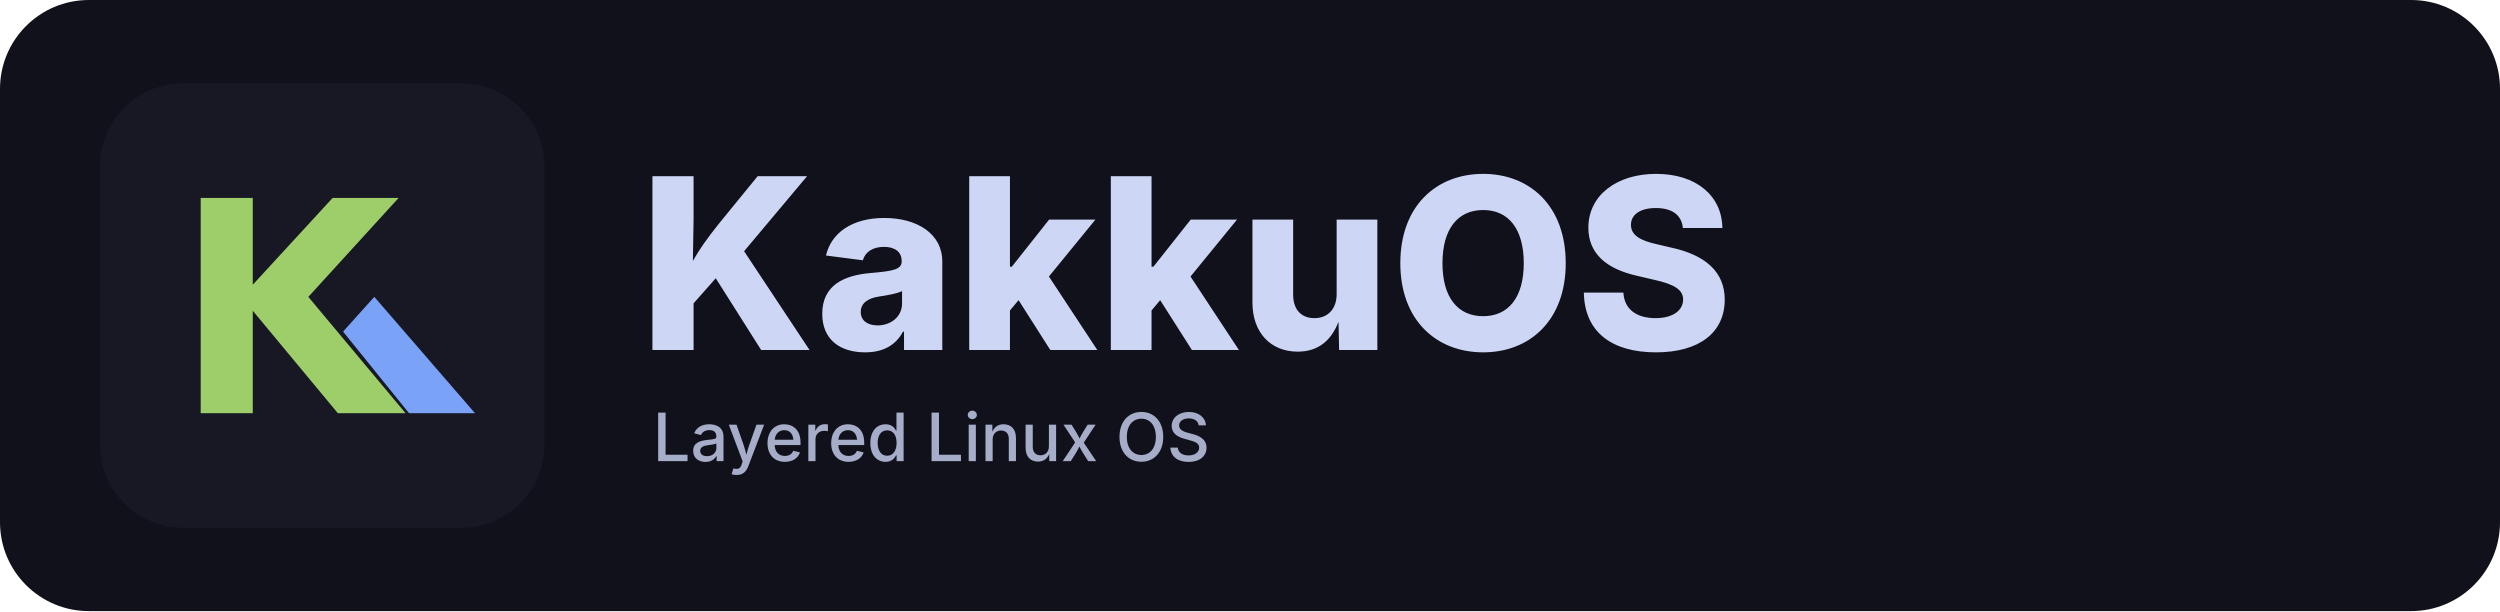
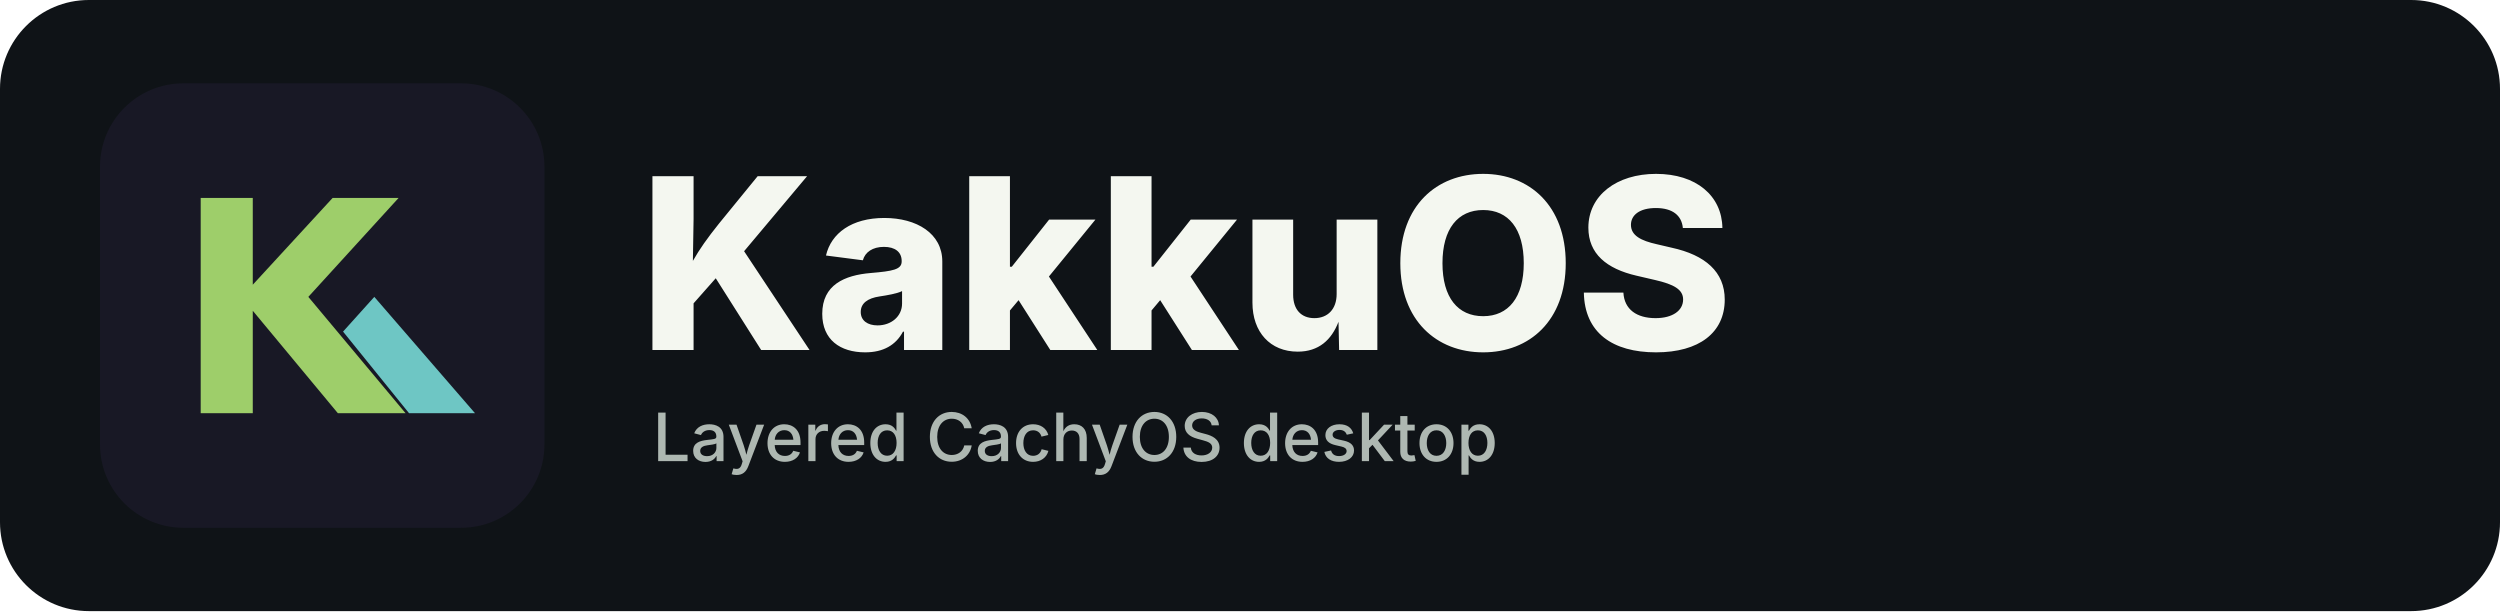
<svg xmlns="http://www.w3.org/2000/svg" viewBox="0 0 900 220" role="img" aria-label="KakkuOS wordmark">
-   <rect width="900" height="220" rx="32" fill="#11111b" />
+   <rect width="900" height="220" rx="32" fill="#0f1317" />
  <g transform="translate(36 30) scale(0.625)">
    <rect width="256" height="256" rx="48" fill="#181825" />
    <path d="M58 190V66h30v50l46-50h38l-52 57 56 67h-39l-49-59v59H58z" fill="#9ece6a" />
-     <path d="M178 190l-38-47 18-20 58 67h-38z" fill="#7aa2f7" />
+     <path d="M178 190l-38-47 18-20 58 67h-38z" fill="#6ec6c4" />
  </g>
-   <text x="230" y="126" fill="#cdd6f4" font-family="Inter, Noto Sans, Arial, sans-serif" font-size="86" font-weight="800" letter-spacing="0">KakkuOS</text>
-   <text x="235" y="166" fill="#a6adc8" font-family="Inter, Noto Sans, Arial, sans-serif" font-size="24" font-weight="500" letter-spacing="0">Layered Linux OS</text>
+   <text x="230" y="126" fill="#f4f7f0" font-family="Inter, Noto Sans, Arial, sans-serif" font-size="86" font-weight="800" letter-spacing="0">KakkuOS</text>
+   <text x="235" y="166" fill="#aeb8b2" font-family="Inter, Noto Sans, Arial, sans-serif" font-size="24" font-weight="500" letter-spacing="0">Layered CachyOS desktop</text>
</svg>
